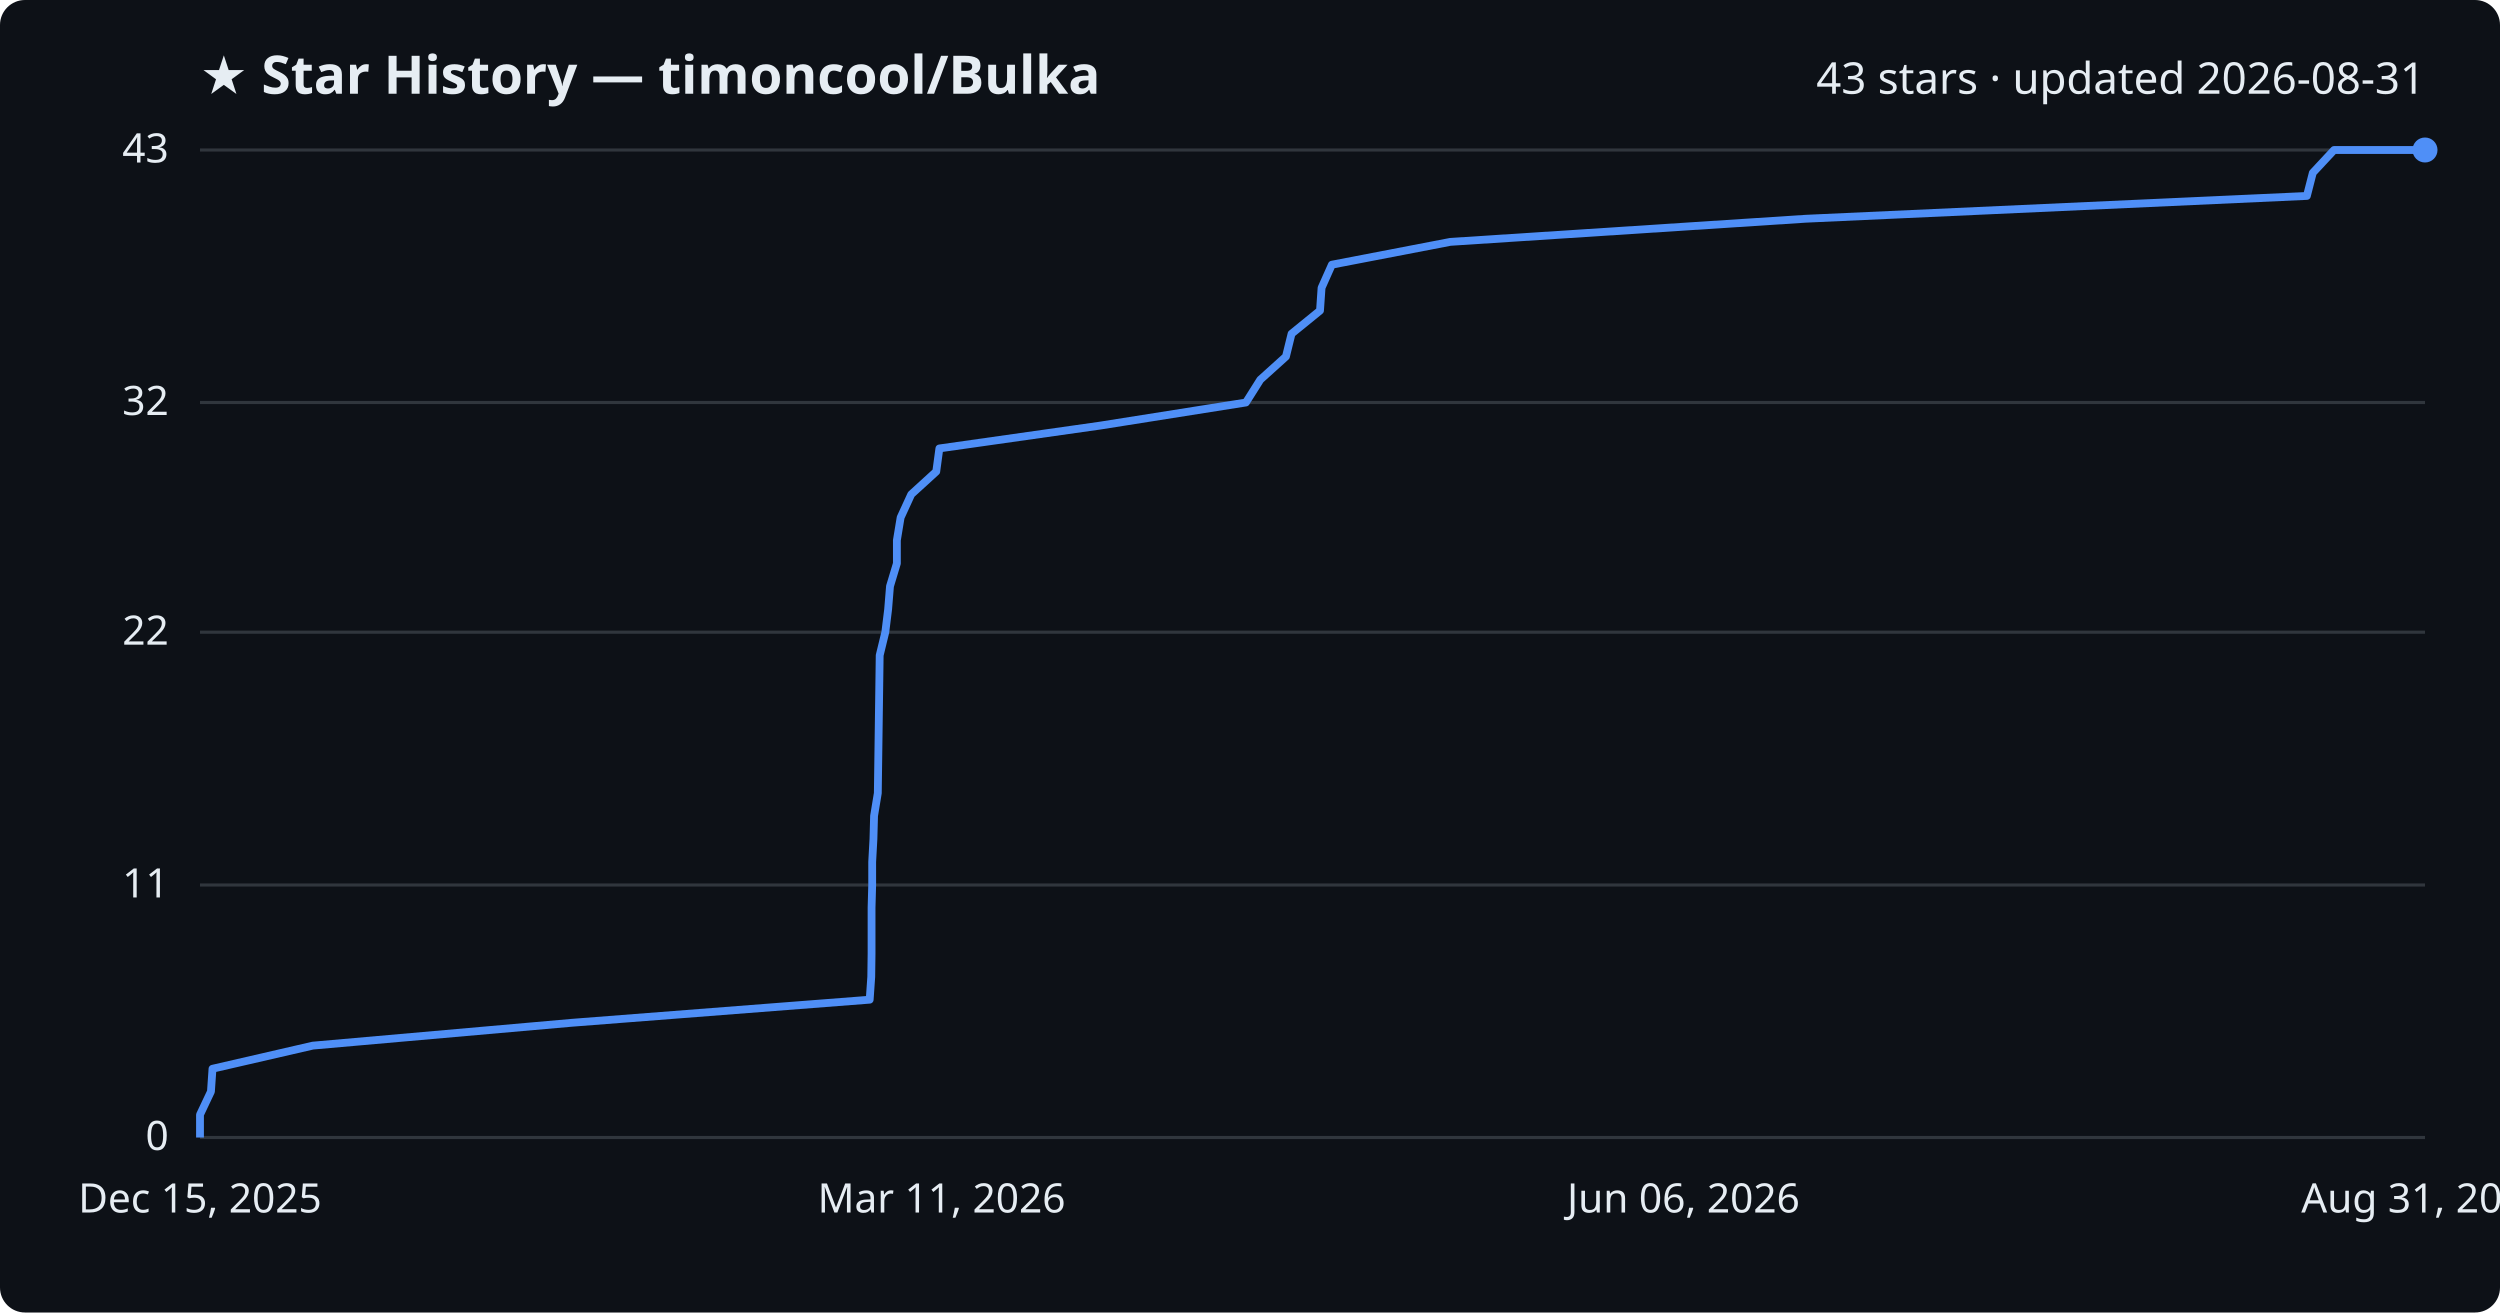
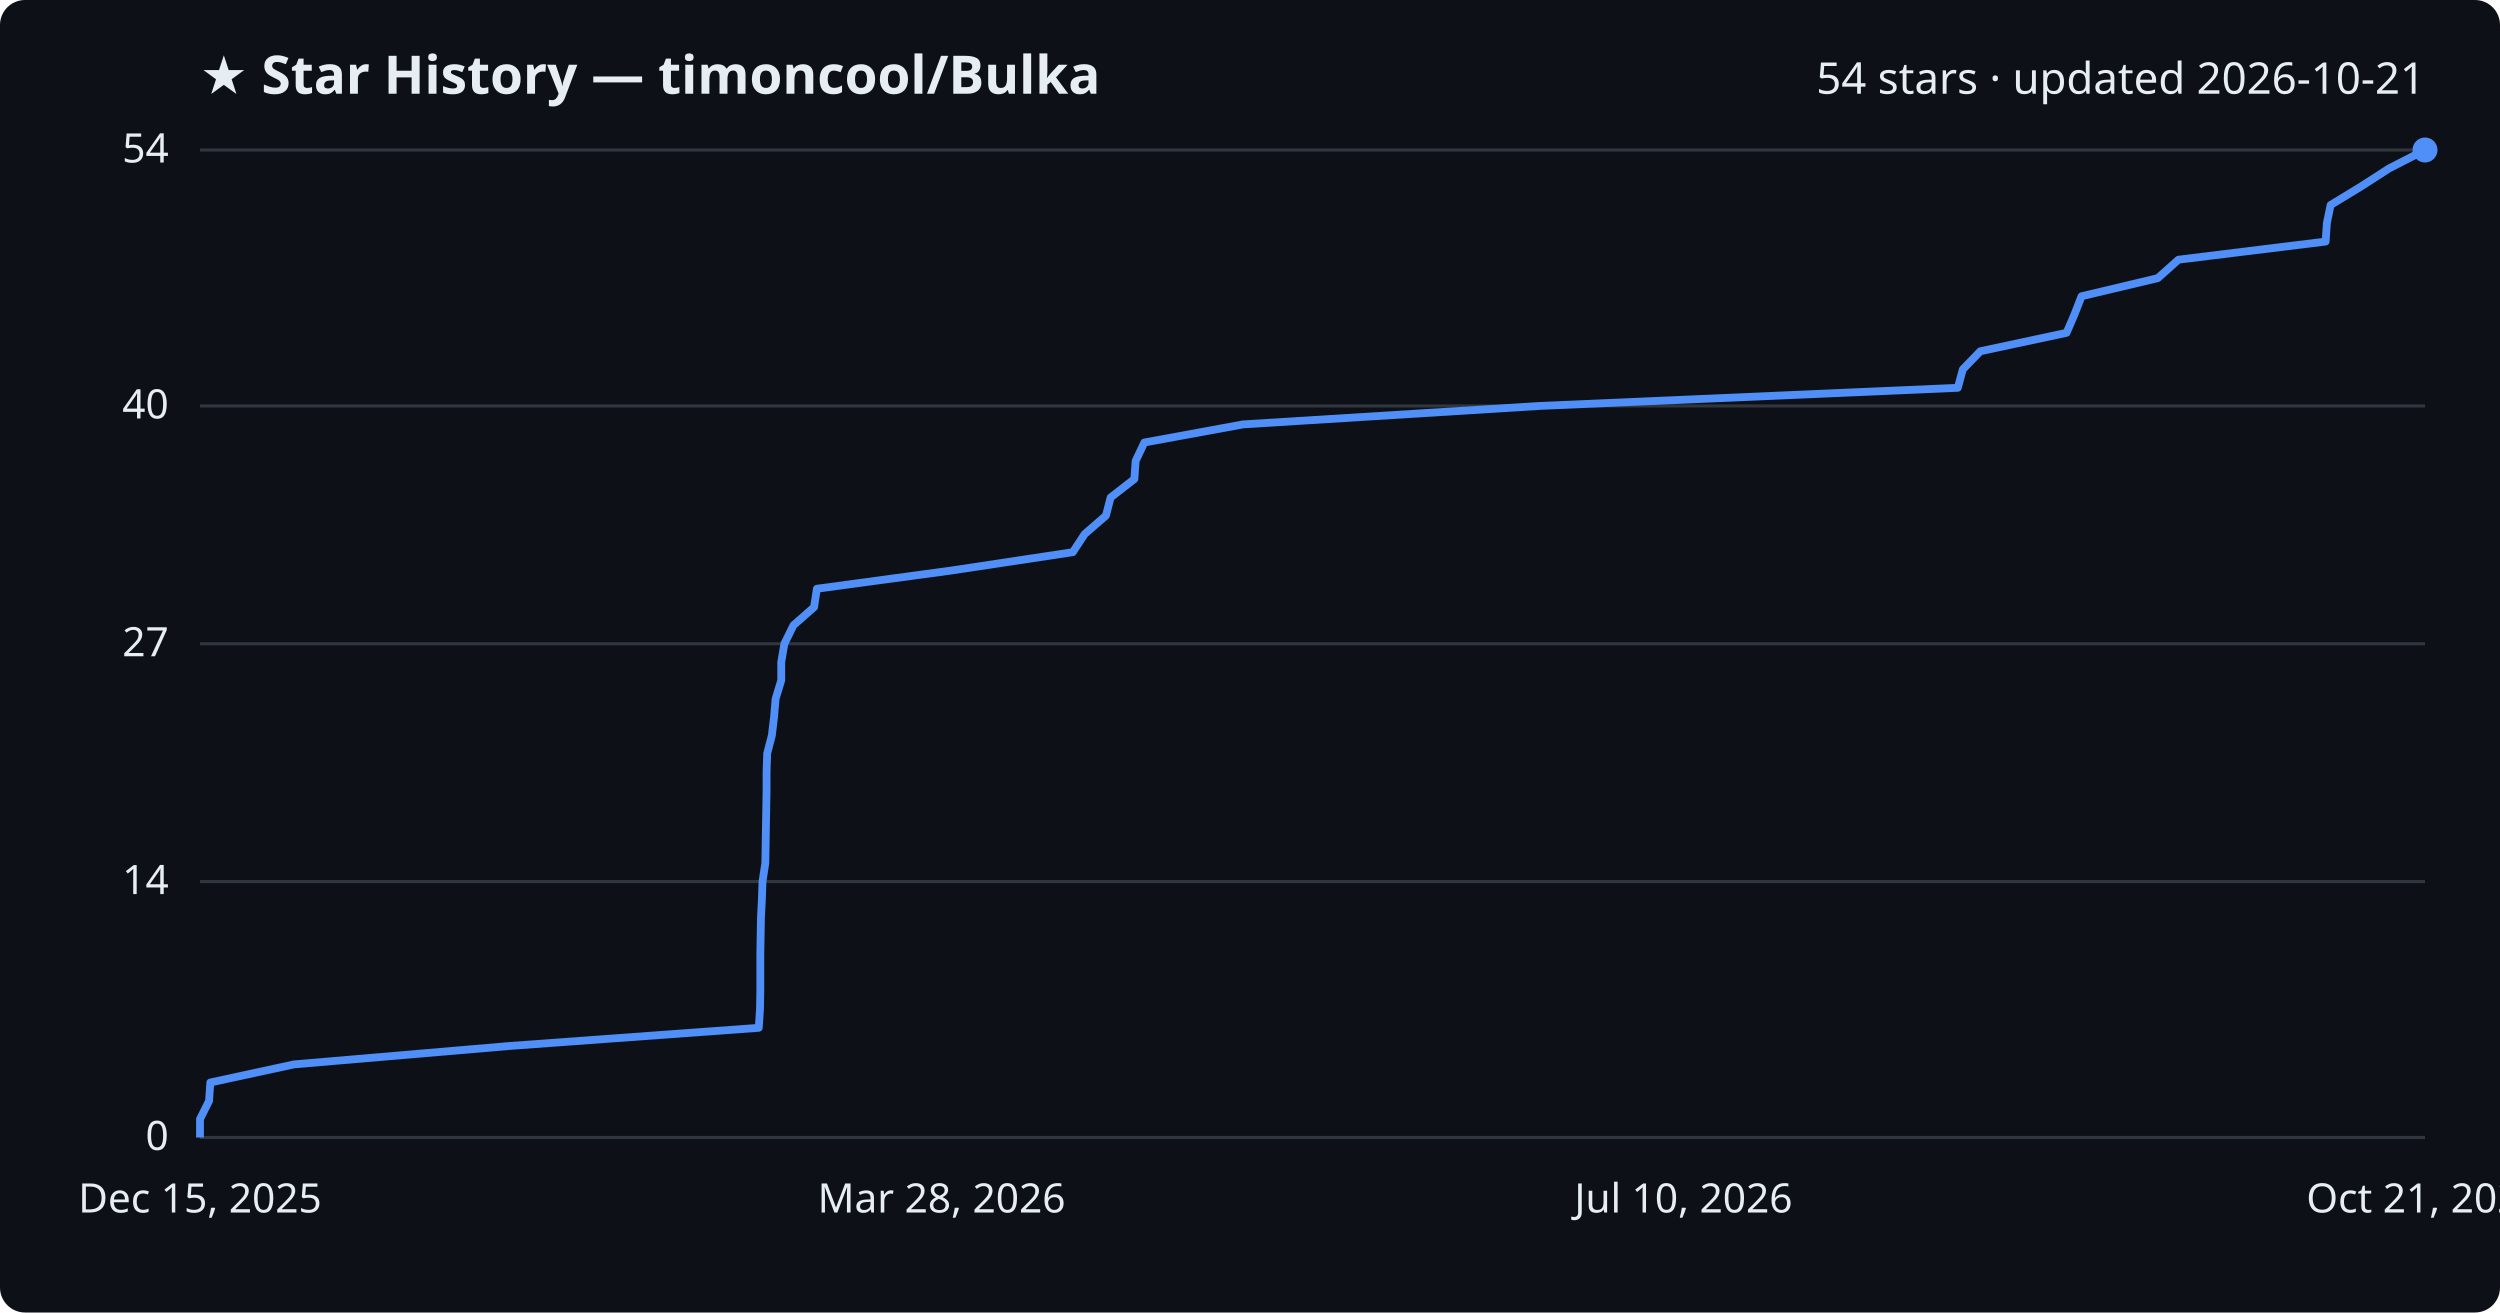
<svg xmlns="http://www.w3.org/2000/svg" viewBox="0 0 800 420" font-family="Segoe UI, sans-serif">
  <rect width="800" height="420" fill="#0d1117" rx="8" />
  <text x="64" y="30" fill="#e6edf3" font-size="17" font-weight="700">★ Star History — timoncool/Bulka</text>
-   <text x="776" y="30" fill="#e6edf3" font-size="14" text-anchor="end">43 stars · updated 2026-08-31</text>
+   <text x="776" y="30" fill="#e6edf3" font-size="14" text-anchor="end">54 stars · updated 2026-10-21</text>
  <line x1="64" y1="364.0" x2="776" y2="364.0" stroke="#30363d" stroke-width="1" />
  <text x="54" y="368.0" fill="#e6edf3" font-size="13" text-anchor="end">0</text>
-   <line x1="64" y1="283.2" x2="776" y2="283.2" stroke="#30363d" stroke-width="1" />
-   <text x="54" y="287.2" fill="#e6edf3" font-size="13" text-anchor="end">11</text>
-   <line x1="64" y1="202.3" x2="776" y2="202.3" stroke="#30363d" stroke-width="1" />
-   <text x="54" y="206.3" fill="#e6edf3" font-size="13" text-anchor="end">22</text>
-   <line x1="64" y1="128.8" x2="776" y2="128.8" stroke="#30363d" stroke-width="1" />
-   <text x="54" y="132.8" fill="#e6edf3" font-size="13" text-anchor="end">32</text>
+   <line x1="64" y1="282.1" x2="776" y2="282.1" stroke="#30363d" stroke-width="1" />
+   <text x="54" y="286.1" fill="#e6edf3" font-size="13" text-anchor="end">14</text>
+   <line x1="64" y1="206.0" x2="776" y2="206.0" stroke="#30363d" stroke-width="1" />
+   <text x="54" y="210.0" fill="#e6edf3" font-size="13" text-anchor="end">27</text>
+   <line x1="64" y1="129.9" x2="776" y2="129.9" stroke="#30363d" stroke-width="1" />
+   <text x="54" y="133.9" fill="#e6edf3" font-size="13" text-anchor="end">40</text>
  <line x1="64" y1="48.0" x2="776" y2="48.0" stroke="#30363d" stroke-width="1" />
-   <text x="54" y="52.0" fill="#e6edf3" font-size="13" text-anchor="end">43</text>
-   <path d="M64.0,364.0 L64.0,356.7 L67.5,349.3 L68.0,342.0 L100.1,334.6 L182.9,327.3 L278.3,319.9 L278.8,312.6 L278.9,305.2 L278.9,297.9 L278.9,290.5 L279.1,283.2 L279.1,275.8 L279.5,268.5 L279.7,261.1 L280.9,253.8 L281.0,246.4 L281.1,239.1 L281.2,231.7 L281.3,224.4 L281.4,217.0 L281.5,209.7 L283.3,202.3 L284.2,195.0 L284.8,187.6 L287.0,180.3 L287.0,172.9 L288.2,165.6 L291.6,158.2 L299.6,150.9 L300.6,143.5 L352.0,136.2 L398.7,128.8 L403.3,121.5 L411.5,114.1 L413.3,106.8 L422.4,99.4 L422.9,92.1 L426.2,84.7 L464.1,77.4 L577.8,70.0 L738.2,62.7 L740.1,55.3 L746.9,48.0 L776.0,48.0" fill="none" stroke="#4f8ff7" stroke-width="2.5" stroke-linejoin="round" />
+   <text x="54" y="52.0" fill="#e6edf3" font-size="13" text-anchor="end">54</text>
+   <path d="M64.0,364.0 L64.0,358.1 L66.9,352.3 L67.3,346.4 L94.1,340.6 L163.2,334.7 L242.8,328.9 L243.2,323.0 L243.3,317.2 L243.3,311.3 L243.3,305.5 L243.4,299.6 L243.5,293.8 L243.8,287.9 L244.0,282.1 L244.9,276.2 L245.0,270.4 L245.1,264.5 L245.2,258.7 L245.3,252.8 L245.3,247.0 L245.5,241.1 L247.0,235.3 L247.7,229.4 L248.2,223.6 L250.0,217.7 L250.0,211.9 L251.0,206.0 L253.9,200.1 L260.5,194.3 L261.4,188.4 L304.2,182.6 L343.3,176.7 L347.1,170.9 L353.9,165.0 L355.4,159.2 L363.0,153.3 L363.4,147.5 L366.2,141.6 L397.8,135.8 L492.7,129.9 L626.5,124.1 L628.1,118.2 L633.7,112.4 L661.3,106.5 L663.8,100.7 L666.1,94.8 L690.5,89.0 L697.1,83.1 L744.2,77.3 L744.6,71.4 L745.8,65.6 L755.5,59.7 L764.5,53.9 L776.0,48.0 L776.0,48.0" fill="none" stroke="#4f8ff7" stroke-width="2.5" stroke-linejoin="round" />
  <circle cx="776.0" cy="48.0" r="4" fill="#4f8ff7" />
  <text x="64.0" y="388" fill="#e6edf3" font-size="13" text-anchor="middle">Dec 15, 2025</text>
-   <text x="301.3" y="388" fill="#e6edf3" font-size="13" text-anchor="middle">Mar 11, 2026</text>
-   <text x="538.7" y="388" fill="#e6edf3" font-size="13" text-anchor="middle">Jun 06, 2026</text>
-   <text x="776.0" y="388" fill="#e6edf3" font-size="13" text-anchor="middle">Aug 31, 2026</text>
+   <text x="301.3" y="388" fill="#e6edf3" font-size="13" text-anchor="middle">Mar 28, 2026</text>
+   <text x="538.7" y="388" fill="#e6edf3" font-size="13" text-anchor="middle">Jul 10, 2026</text>
+   <text x="776.0" y="388" fill="#e6edf3" font-size="13" text-anchor="middle">Oct 21, 2026</text>
</svg>
